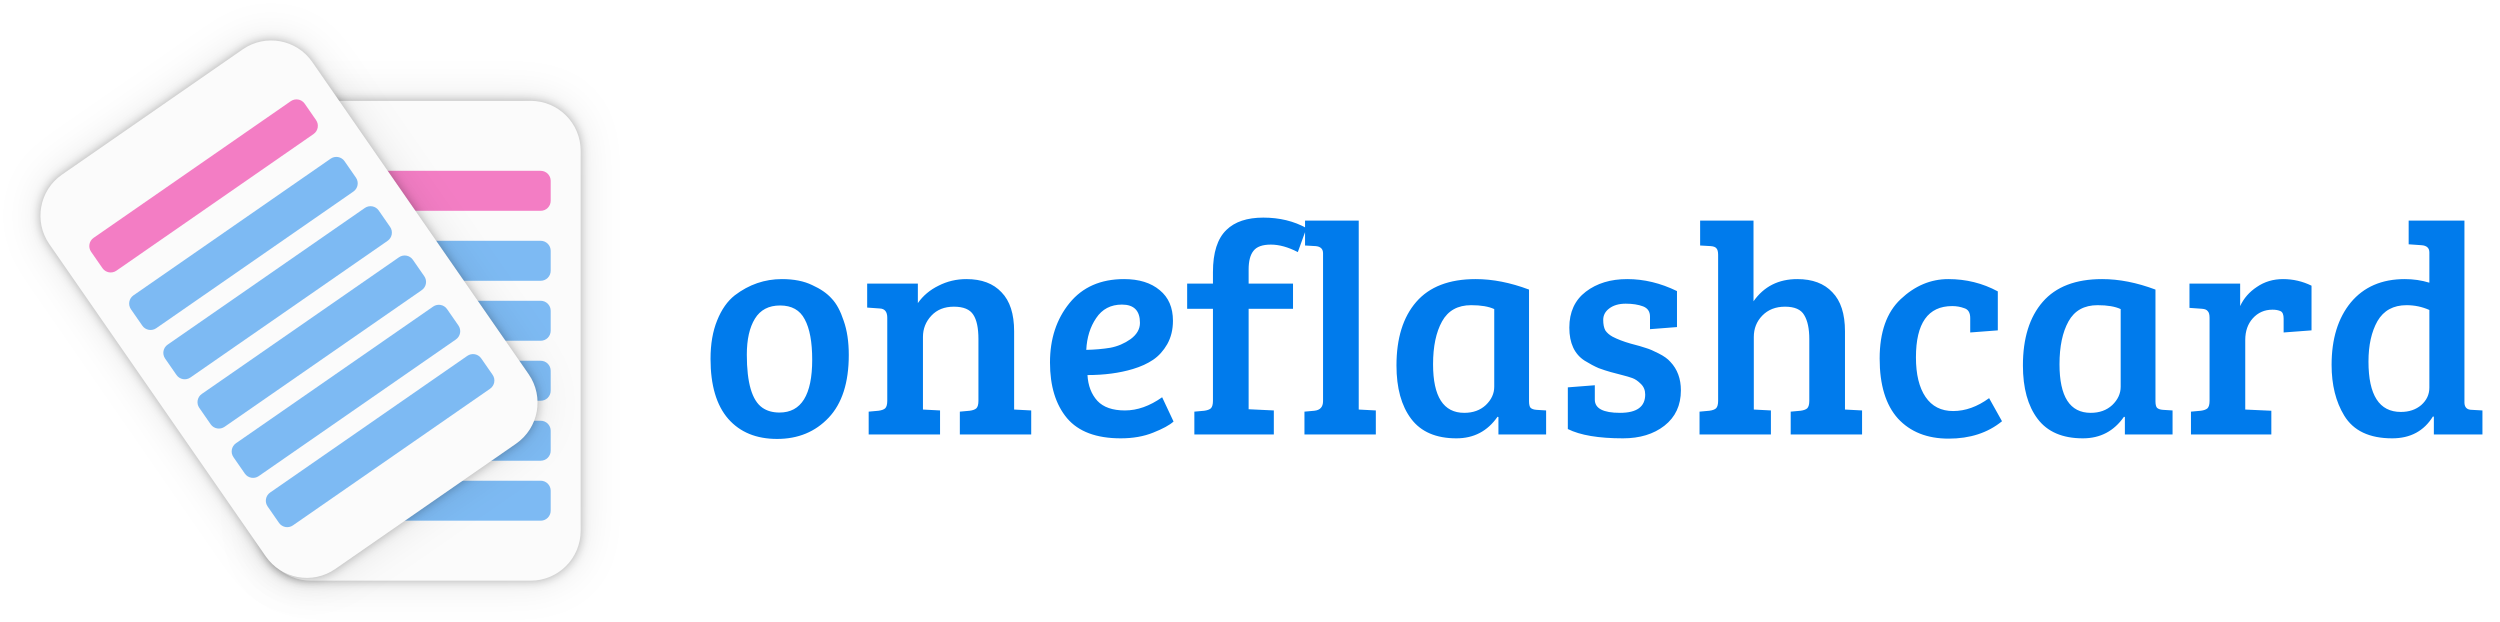
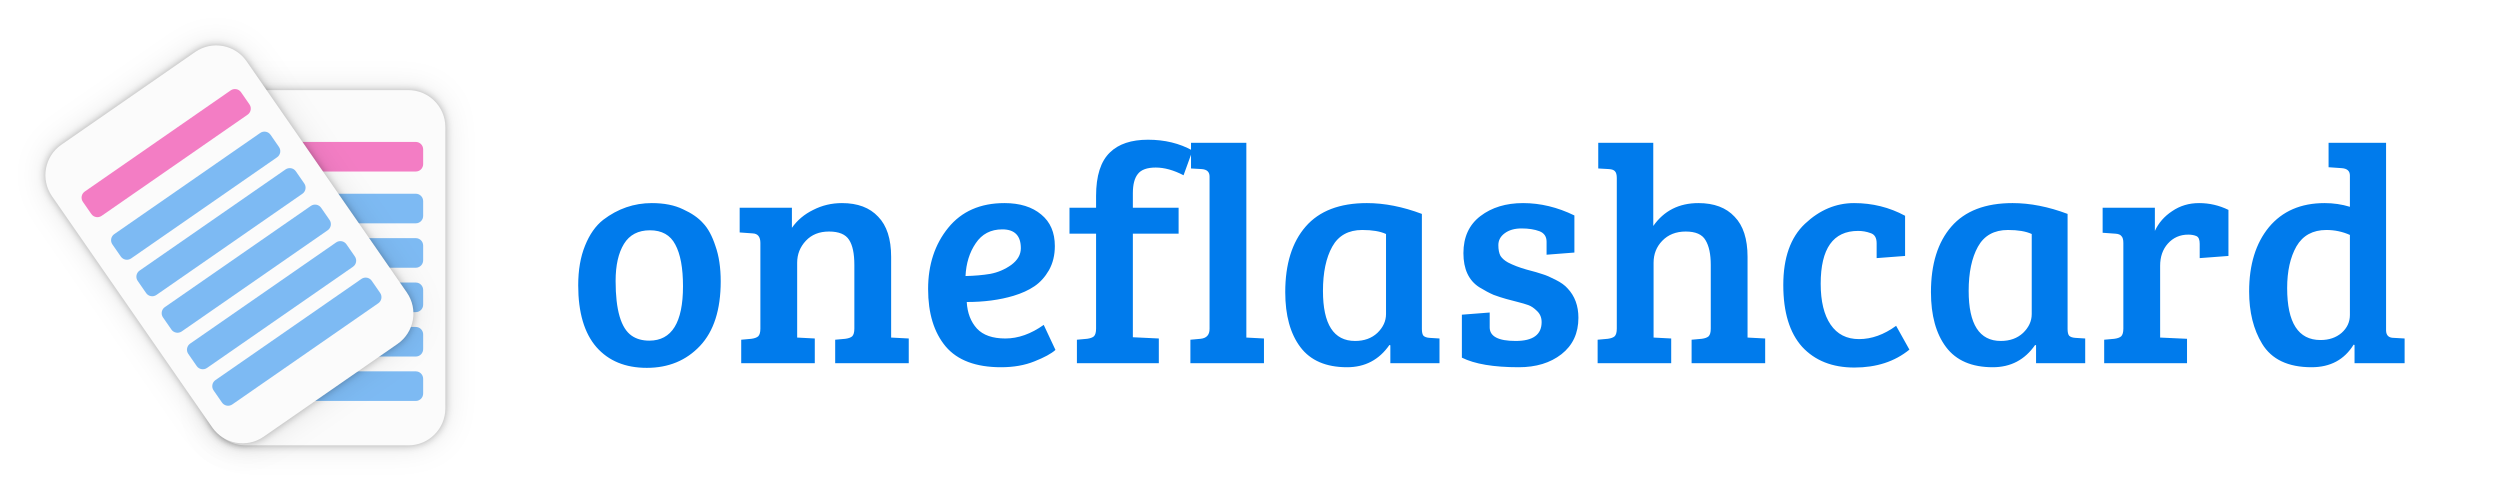
- <svg xmlns="http://www.w3.org/2000/svg" width="479" height="119" viewBox="0 0 479 119" fill="none">
-   <path d="M149.354 79.043C153.529 79.043 155.617 75.672 155.617 68.93C155.617 65.521 155.138 62.935 154.18 61.173C153.261 59.411 151.691 58.53 149.469 58.53C147.285 58.53 145.676 59.373 144.642 61.059C143.608 62.744 143.091 65.042 143.091 67.954C143.091 73.355 144.087 76.745 146.079 78.124C146.96 78.737 148.051 79.043 149.354 79.043ZM136.138 68.758C136.138 65.923 136.559 63.472 137.402 61.403C138.245 59.296 139.375 57.688 140.792 56.577C143.512 54.508 146.519 53.474 149.814 53.474C152.112 53.474 154.046 53.857 155.617 54.623C157.226 55.351 158.471 56.213 159.352 57.209C160.271 58.166 161.037 59.584 161.65 61.461C162.301 63.299 162.627 65.483 162.627 68.011C162.627 73.297 161.344 77.3 158.777 80.02C156.211 82.74 152.916 84.1 148.894 84.1C144.91 84.1 141.788 82.817 139.528 80.25C137.268 77.645 136.138 73.814 136.138 68.758ZM166.15 58.932V54.336H175.861V58.071C176.857 56.653 178.179 55.542 179.826 54.738C181.473 53.895 183.254 53.474 185.17 53.474C188.081 53.474 190.322 54.316 191.892 56.002C193.501 57.649 194.306 60.139 194.306 63.472V78.469L197.581 78.641V83.238H183.905V78.871L185.802 78.699C186.376 78.622 186.798 78.469 187.066 78.239C187.334 77.971 187.468 77.492 187.468 76.802V64.966C187.468 62.859 187.142 61.307 186.491 60.312C185.84 59.277 184.595 58.76 182.756 58.76C180.956 58.76 179.519 59.335 178.447 60.484C177.374 61.633 176.838 62.993 176.838 64.564V78.469L180.113 78.641V83.238H166.438V78.871L168.334 78.699C168.909 78.622 169.33 78.469 169.598 78.239C169.866 77.971 170 77.492 170 76.802V60.886C170 59.737 169.521 59.143 168.564 59.105L166.15 58.932ZM215.371 53.474C218.244 53.474 220.523 54.182 222.209 55.6C223.894 56.979 224.737 58.932 224.737 61.461C224.737 63.146 224.373 64.64 223.645 65.942C222.917 67.207 222.017 68.203 220.945 68.93C219.872 69.658 218.57 70.252 217.037 70.712C214.471 71.478 211.579 71.861 208.361 71.861C208.476 73.891 209.108 75.538 210.257 76.802C211.406 78.028 213.168 78.641 215.543 78.641C217.918 78.641 220.293 77.798 222.668 76.113L224.852 80.767C224.086 81.457 222.783 82.165 220.945 82.893C219.144 83.621 217.076 83.985 214.739 83.985C210.066 83.985 206.637 82.702 204.454 80.135C202.27 77.53 201.178 73.968 201.178 69.448C201.178 64.927 202.423 61.135 204.913 58.071C207.403 55.006 210.889 53.474 215.371 53.474ZM212.728 66.632C214.145 66.364 215.448 65.808 216.635 64.966C217.823 64.085 218.416 63.05 218.416 61.863C218.416 59.526 217.267 58.358 214.969 58.358C212.824 58.358 211.176 59.22 210.027 60.944C208.878 62.629 208.246 64.659 208.131 67.034C209.817 66.996 211.349 66.862 212.728 66.632ZM232.401 76.802V59.162H227.459V54.336H232.401V52.152C232.401 48.398 233.262 45.698 234.986 44.05C236.595 42.48 238.951 41.694 242.054 41.694C245.157 41.694 247.915 42.365 250.328 43.706L248.662 48.302C246.823 47.345 245.099 46.866 243.49 46.866C241.881 46.866 240.771 47.268 240.158 48.073C239.545 48.839 239.238 50.026 239.238 51.635V54.336H247.742V59.162H239.238V78.411L244.065 78.641V83.238H228.838V78.871L230.734 78.699C231.309 78.622 231.73 78.469 231.998 78.239C232.267 77.971 232.401 77.492 232.401 76.802ZM260.333 42.269V78.469L263.608 78.641V83.238H249.933V78.871L251.829 78.699C252.94 78.584 253.495 77.971 253.495 76.86V48.532C253.495 47.69 253.016 47.23 252.059 47.153L250.047 47.038V42.269H260.333ZM292.961 55.485V76.86C292.961 77.473 293.057 77.894 293.249 78.124C293.478 78.354 293.861 78.488 294.398 78.526L296.236 78.641V83.238H287.1V79.905L286.928 79.848C285.013 82.606 282.389 83.985 279.056 83.985C275.149 83.985 272.257 82.74 270.38 80.25C268.503 77.76 267.564 74.351 267.564 70.022C267.564 64.812 268.828 60.752 271.356 57.841C273.885 54.929 277.677 53.474 282.733 53.474C285.99 53.474 289.399 54.144 292.961 55.485ZM286.296 74.102V59.22C285.223 58.722 283.749 58.473 281.872 58.473C279.305 58.473 277.447 59.507 276.298 61.576C275.149 63.644 274.574 66.383 274.574 69.792C274.574 75.998 276.566 79.101 280.55 79.101C282.235 79.101 283.615 78.603 284.687 77.607C285.76 76.573 286.296 75.404 286.296 74.102ZM314.818 58.703C313.899 58.358 312.788 58.185 311.485 58.185C310.183 58.185 309.129 58.492 308.325 59.105C307.559 59.679 307.176 60.407 307.176 61.288C307.176 62.131 307.31 62.801 307.578 63.299C307.884 63.759 308.344 64.161 308.957 64.506C309.915 65.004 311.064 65.445 312.405 65.828C313.745 66.172 314.741 66.46 315.393 66.689C316.044 66.881 316.848 67.226 317.806 67.724C318.802 68.222 319.549 68.758 320.047 69.333C321.388 70.75 322.058 72.57 322.058 74.791C322.058 77.664 321.004 79.924 318.898 81.572C316.829 83.18 314.186 83.985 310.968 83.985C306.295 83.985 302.771 83.391 300.396 82.204V74.217L305.567 73.814V76.573C305.567 78.258 307.176 79.101 310.394 79.101C313.611 79.101 315.22 77.933 315.22 75.596C315.22 74.753 314.933 74.064 314.358 73.527C313.822 72.991 313.286 72.627 312.749 72.436C312.213 72.244 311.562 72.052 310.796 71.861C310.068 71.669 309.34 71.478 308.612 71.286C307.923 71.095 307.157 70.846 306.314 70.539C305.509 70.195 304.609 69.716 303.613 69.103C301.66 67.839 300.683 65.732 300.683 62.782C300.683 59.794 301.736 57.496 303.843 55.887C305.95 54.278 308.593 53.474 311.773 53.474C314.99 53.474 318.17 54.24 321.311 55.772V62.667L316.14 63.07V60.656C316.14 59.699 315.699 59.047 314.818 58.703ZM329.193 76.802V48.819C329.193 48.207 329.078 47.785 328.848 47.555C328.656 47.326 328.293 47.191 327.756 47.153L325.745 47.038V42.269H335.973V57.726C337.965 54.891 340.761 53.474 344.362 53.474C347.273 53.474 349.514 54.316 351.085 56.002C352.694 57.649 353.498 60.139 353.498 63.472V78.469L356.773 78.641V83.238H343.098V78.871L344.994 78.699C345.569 78.622 345.99 78.469 346.258 78.239C346.526 77.971 346.661 77.492 346.661 76.802V64.966C346.661 62.974 346.335 61.441 345.684 60.369C345.071 59.296 343.845 58.76 342.006 58.76C340.206 58.76 338.75 59.335 337.639 60.484C336.567 61.595 336.03 62.955 336.03 64.564V78.469L339.306 78.641V83.238H325.63V78.871L327.526 78.699C328.101 78.622 328.522 78.469 328.791 78.239C329.059 77.971 329.193 77.492 329.193 76.802ZM367.094 68.471C367.094 71.727 367.707 74.255 368.932 76.055C370.158 77.856 371.92 78.756 374.219 78.756C376.555 78.756 378.854 77.933 381.114 76.285L383.585 80.71C380.865 82.931 377.456 84.042 373.357 84.042C369.258 84.042 366.021 82.759 363.646 80.192C361.309 77.588 360.141 73.757 360.141 68.701C360.141 63.644 361.482 59.852 364.163 57.324C366.883 54.757 369.928 53.474 373.299 53.474C376.709 53.474 379.869 54.259 382.78 55.83V63.299L377.494 63.702V60.944C377.494 59.909 377.111 59.277 376.345 59.047C375.617 58.779 374.851 58.645 374.046 58.645C369.411 58.645 367.094 61.92 367.094 68.471ZM412.987 55.485V76.86C412.987 77.473 413.083 77.894 413.274 78.124C413.504 78.354 413.887 78.488 414.423 78.526L416.262 78.641V83.238H407.126V79.905L406.954 79.848C405.038 82.606 402.414 83.985 399.082 83.985C395.174 83.985 392.282 82.74 390.405 80.25C388.528 77.76 387.59 74.351 387.59 70.022C387.59 64.812 388.854 60.752 391.382 57.841C393.91 54.929 397.703 53.474 402.759 53.474C406.015 53.474 409.424 54.144 412.987 55.485ZM406.322 74.102V59.22C405.249 58.722 403.774 58.473 401.897 58.473C399.331 58.473 397.473 59.507 396.324 61.576C395.174 63.644 394.6 66.383 394.6 69.792C394.6 75.998 396.592 79.101 400.576 79.101C402.261 79.101 403.64 78.603 404.713 77.607C405.785 76.573 406.322 75.404 406.322 74.102ZM423.352 76.802V60.886C423.352 60.273 423.237 59.852 423.007 59.622C422.815 59.354 422.451 59.201 421.915 59.162L419.502 58.99V54.336H429.213V58.645C429.902 57.151 430.975 55.925 432.43 54.968C433.886 53.972 435.552 53.474 437.429 53.474C439.345 53.474 441.164 53.895 442.888 54.738V63.299L437.544 63.702V61.059C437.544 60.292 437.353 59.813 436.97 59.622C436.548 59.43 436.031 59.335 435.418 59.335C433.886 59.335 432.622 59.89 431.626 61.001C430.668 62.074 430.189 63.453 430.189 65.138V78.469L435.188 78.699V83.238H419.789V78.871L421.685 78.699C422.26 78.622 422.681 78.469 422.949 78.239C423.218 77.971 423.352 77.492 423.352 76.802ZM460.753 53.474C462.4 53.474 463.971 53.704 465.465 54.163V48.36C465.465 47.517 464.967 47.057 463.971 46.981L461.5 46.809V42.269H472.187V77.205C472.226 78.086 472.705 78.526 473.624 78.526L475.635 78.641V83.238H466.327V79.848L466.154 79.79C464.43 82.587 461.826 83.985 458.34 83.985C453.973 83.985 450.908 82.529 449.146 79.618C447.537 76.975 446.733 73.738 446.733 69.907C446.733 64.927 447.959 60.944 450.41 57.956C452.9 54.968 456.348 53.474 460.753 53.474ZM465.465 74.274V59.392C464.086 58.779 462.63 58.473 461.098 58.473C458.57 58.473 456.712 59.488 455.524 61.518C454.375 63.548 453.8 66.134 453.8 69.275C453.8 75.711 455.869 78.928 460.006 78.928C461.577 78.928 462.879 78.488 463.913 77.607C464.948 76.688 465.465 75.577 465.465 74.274Z" fill="#007BEC" />
+ <svg xmlns="http://www.w3.org/2000/svg" width="647" height="127" viewBox="0 0 647 127" fill="none">
+   <path d="M168.04 88.16C173.853 88.16 176.76 83.467 176.76 74.08C176.76 69.333 176.093 65.733 174.76 63.28C173.48 60.827 171.293 59.6 168.2 59.6C165.16 59.6 162.92 60.773 161.48 63.12C160.04 65.467 159.32 68.667 159.32 72.72C159.32 80.24 160.707 84.96 163.48 86.88C164.707 87.733 166.227 88.16 168.04 88.16ZM149.64 73.84C149.64 69.893 150.227 66.48 151.4 63.6C152.573 60.667 154.147 58.427 156.12 56.88C159.907 54 164.093 52.56 168.68 52.56C171.88 52.56 174.573 53.093 176.76 54.16C179 55.173 180.733 56.373 181.96 57.76C183.24 59.093 184.307 61.067 185.16 63.68C186.067 66.24 186.52 69.28 186.52 72.8C186.52 80.16 184.733 85.733 181.16 89.52C177.587 93.307 173 95.2 167.4 95.2C161.853 95.2 157.507 93.413 154.36 89.84C151.213 86.213 149.64 80.88 149.64 73.84ZM191.426 60.16V53.76H204.946V58.96C206.332 56.987 208.172 55.44 210.466 54.32C212.759 53.147 215.239 52.56 217.906 52.56C221.959 52.56 225.079 53.733 227.266 56.08C229.506 58.373 230.626 61.84 230.626 66.48V87.36L235.186 87.6V94H216.146V87.92L218.786 87.68C219.586 87.573 220.172 87.36 220.546 87.04C220.919 86.667 221.106 86 221.106 85.04V68.56C221.106 65.627 220.652 63.467 219.746 62.08C218.839 60.64 217.106 59.92 214.546 59.92C212.039 59.92 210.039 60.72 208.546 62.32C207.052 63.92 206.306 65.813 206.306 68V87.36L210.866 87.6V94H191.826V87.92L194.466 87.68C195.266 87.573 195.852 87.36 196.226 87.04C196.599 86.667 196.786 86 196.786 85.04V62.88C196.786 61.28 196.119 60.453 194.786 60.4L191.426 60.16ZM259.954 52.56C263.954 52.56 267.128 53.547 269.474 55.52C271.821 57.44 272.994 60.16 272.994 63.68C272.994 66.027 272.488 68.107 271.474 69.92C270.461 71.68 269.208 73.067 267.714 74.08C266.221 75.093 264.408 75.92 262.274 76.56C258.701 77.627 254.674 78.16 250.194 78.16C250.354 80.987 251.234 83.28 252.834 85.04C254.434 86.747 256.888 87.6 260.194 87.6C263.501 87.6 266.808 86.427 270.114 84.08L273.154 90.56C272.088 91.52 270.274 92.507 267.714 93.52C265.208 94.533 262.328 95.04 259.074 95.04C252.568 95.04 247.794 93.253 244.754 89.68C241.714 86.053 240.194 81.093 240.194 74.8C240.194 68.507 241.928 63.227 245.394 58.96C248.861 54.693 253.714 52.56 259.954 52.56ZM256.274 70.88C258.248 70.507 260.061 69.733 261.714 68.56C263.368 67.333 264.194 65.893 264.194 64.24C264.194 60.987 262.594 59.36 259.394 59.36C256.408 59.36 254.114 60.56 252.514 62.96C250.914 65.307 250.034 68.133 249.874 71.44C252.221 71.387 254.354 71.2 256.274 70.88ZM283.664 85.04V60.48H276.784V53.76H283.664V50.72C283.664 45.493 284.864 41.733 287.264 39.44C289.504 37.253 292.784 36.16 297.104 36.16C301.424 36.16 305.264 37.093 308.624 38.96L306.304 45.36C303.744 44.027 301.344 43.36 299.104 43.36C296.864 43.36 295.318 43.92 294.464 45.04C293.611 46.107 293.184 47.76 293.184 50V53.76H305.024V60.48H293.184V87.28L299.904 87.6V94H278.704V87.92L281.344 87.68C282.144 87.573 282.731 87.36 283.104 87.04C283.478 86.667 283.664 86 283.664 85.04ZM322.554 36.96V87.36L327.114 87.6V94H308.074V87.92L310.714 87.68C312.26 87.52 313.034 86.667 313.034 85.12V45.68C313.034 44.507 312.367 43.867 311.034 43.76L308.234 43.6V36.96H322.554ZM367.982 55.36V85.12C367.982 85.973 368.115 86.56 368.382 86.88C368.702 87.2 369.235 87.387 369.982 87.44L372.542 87.6V94H359.822V89.36L359.582 89.28C356.915 93.12 353.262 95.04 348.622 95.04C343.182 95.04 339.155 93.307 336.542 89.84C333.929 86.373 332.622 81.627 332.622 75.6C332.622 68.347 334.382 62.693 337.902 58.64C341.422 54.587 346.702 52.56 353.742 52.56C358.275 52.56 363.022 53.493 367.982 55.36ZM358.702 81.28V60.56C357.209 59.867 355.155 59.52 352.542 59.52C348.969 59.52 346.382 60.96 344.782 63.84C343.182 66.72 342.382 70.533 342.382 75.28C342.382 83.92 345.155 88.24 350.702 88.24C353.049 88.24 354.969 87.547 356.462 86.16C357.955 84.72 358.702 83.093 358.702 81.28ZM398.413 59.84C397.133 59.36 395.586 59.12 393.773 59.12C391.959 59.12 390.493 59.547 389.373 60.4C388.306 61.2 387.773 62.213 387.773 63.44C387.773 64.613 387.959 65.547 388.333 66.24C388.759 66.88 389.399 67.44 390.253 67.92C391.586 68.613 393.186 69.227 395.053 69.76C396.919 70.24 398.306 70.64 399.213 70.96C400.119 71.227 401.239 71.707 402.573 72.4C403.959 73.093 404.999 73.84 405.693 74.64C407.559 76.613 408.493 79.147 408.493 82.24C408.493 86.24 407.026 89.387 404.093 91.68C401.213 93.92 397.533 95.04 393.053 95.04C386.546 95.04 381.639 94.213 378.333 92.56V81.44L385.533 80.88V84.72C385.533 87.067 387.773 88.24 392.253 88.24C396.733 88.24 398.973 86.613 398.973 83.36C398.973 82.187 398.573 81.227 397.773 80.48C397.026 79.733 396.279 79.227 395.533 78.96C394.786 78.693 393.879 78.427 392.813 78.16C391.799 77.893 390.786 77.627 389.773 77.36C388.813 77.093 387.746 76.747 386.572 76.32C385.453 75.84 384.199 75.173 382.813 74.32C380.093 72.56 378.733 69.627 378.733 65.52C378.733 61.36 380.199 58.16 383.133 55.92C386.066 53.68 389.746 52.56 394.173 52.56C398.653 52.56 403.079 53.627 407.453 55.76V65.36L400.253 65.92V62.56C400.253 61.227 399.639 60.32 398.413 59.84ZM418.426 85.04V46.08C418.426 45.227 418.266 44.64 417.946 44.32C417.68 44 417.173 43.813 416.426 43.76L413.626 43.6V36.96H427.866V58.48C430.64 54.533 434.533 52.56 439.546 52.56C443.6 52.56 446.72 53.733 448.906 56.08C451.146 58.373 452.266 61.84 452.266 66.48V87.36L456.826 87.6V94H437.786V87.92L440.426 87.68C441.226 87.573 441.813 87.36 442.186 87.04C442.56 86.667 442.746 86 442.746 85.04V68.56C442.746 65.787 442.293 63.653 441.386 62.16C440.533 60.667 438.826 59.92 436.266 59.92C433.76 59.92 431.733 60.72 430.186 62.32C428.693 63.867 427.946 65.76 427.946 68V87.36L432.506 87.6V94H413.466V87.92L416.106 87.68C416.906 87.573 417.493 87.36 417.866 87.04C418.24 86.667 418.426 86 418.426 85.04ZM471.195 73.44C471.195 77.973 472.048 81.493 473.755 84C475.462 86.507 477.915 87.76 481.115 87.76C484.368 87.76 487.568 86.613 490.715 84.32L494.155 90.48C490.368 93.573 485.622 95.12 479.915 95.12C474.208 95.12 469.702 93.333 466.395 89.76C463.142 86.133 461.515 80.8 461.515 73.76C461.515 66.72 463.382 61.44 467.115 57.92C470.902 54.347 475.142 52.56 479.835 52.56C484.582 52.56 488.982 53.653 493.035 55.84V66.24L485.675 66.8V62.96C485.675 61.52 485.142 60.64 484.075 60.32C483.062 59.947 481.995 59.76 480.875 59.76C474.422 59.76 471.195 64.32 471.195 73.44ZM535.091 55.36V85.12C535.091 85.973 535.225 86.56 535.491 86.88C535.811 87.2 536.345 87.387 537.091 87.44L539.651 87.6V94H526.931V89.36L526.691 89.28C524.025 93.12 520.371 95.04 515.731 95.04C510.291 95.04 506.265 93.307 503.651 89.84C501.038 86.373 499.731 81.627 499.731 75.6C499.731 68.347 501.491 62.693 505.011 58.64C508.531 54.587 513.811 52.56 520.851 52.56C525.385 52.56 530.131 53.493 535.091 55.36ZM525.811 81.28V60.56C524.318 59.867 522.265 59.52 519.651 59.52C516.078 59.52 513.491 60.96 511.891 63.84C510.291 66.72 509.491 70.533 509.491 75.28C509.491 83.92 512.265 88.24 517.811 88.24C520.158 88.24 522.078 87.547 523.571 86.16C525.065 84.72 525.811 83.093 525.811 81.28ZM549.522 85.04V62.88C549.522 62.027 549.362 61.44 549.042 61.12C548.775 60.747 548.269 60.533 547.522 60.48L544.162 60.24V53.76H557.682V59.76C558.642 57.68 560.135 55.973 562.162 54.64C564.189 53.253 566.509 52.56 569.122 52.56C571.789 52.56 574.322 53.147 576.722 54.32V66.24L569.282 66.8V63.12C569.282 62.053 569.015 61.387 568.482 61.12C567.895 60.853 567.175 60.72 566.322 60.72C564.189 60.72 562.429 61.493 561.042 63.04C559.709 64.533 559.042 66.453 559.042 68.8V87.36L566.002 87.68V94H544.562V87.92L547.202 87.68C548.002 87.573 548.589 87.36 548.962 87.04C549.335 86.667 549.522 86 549.522 85.04ZM601.595 52.56C603.888 52.56 606.075 52.88 608.155 53.52V45.44C608.155 44.267 607.462 43.627 606.075 43.52L602.635 43.28V36.96H617.515V85.6C617.568 86.827 618.235 87.44 619.515 87.44L622.315 87.6V94H609.355V89.28L609.115 89.2C606.715 93.093 603.088 95.04 598.235 95.04C592.155 95.04 587.888 93.013 585.435 88.96C583.195 85.28 582.075 80.773 582.075 75.44C582.075 68.507 583.782 62.96 587.195 58.8C590.662 54.64 595.462 52.56 601.595 52.56ZM608.155 81.52V60.8C606.235 59.947 604.208 59.52 602.075 59.52C598.555 59.52 595.968 60.933 594.315 63.76C592.715 66.587 591.915 70.187 591.915 74.56C591.915 83.52 594.795 88 600.555 88C602.742 88 604.555 87.387 605.995 86.16C607.435 84.88 608.155 83.333 608.155 81.52Z" fill="#007BEC" />
  <g filter="url(#filter0_dd)">
-     <rect x="49.968" y="19.323" width="61.29" height="91.936" rx="9.577" fill="#FBFBFB" />
+     <rect x="53.968" y="23.323" width="61.29" height="91.936" rx="9.577" fill="#FBFBFB" />
  </g>
-   <rect x="55.714" y="46.137" width="49.798" height="7.661" rx="1.915" fill="#007BEC" fill-opacity="0.5" />
-   <rect x="55.714" y="57.629" width="49.798" height="7.661" rx="1.915" fill="#007BEC" fill-opacity="0.5" />
-   <rect x="55.714" y="69.121" width="49.798" height="7.661" rx="1.915" fill="#007BEC" fill-opacity="0.5" />
-   <rect x="55.714" y="80.613" width="49.798" height="7.661" rx="1.915" fill="#007BEC" fill-opacity="0.5" />
-   <rect x="55.714" y="92.105" width="49.798" height="7.661" rx="1.915" fill="#007BEC" fill-opacity="0.5" />
-   <rect x="55.714" y="32.73" width="49.798" height="7.661" rx="1.915" fill="#EC008E" fill-opacity="0.5" />
+   <rect x="59.714" y="50.137" width="49.798" height="7.661" rx="1.915" fill="#007BEC" fill-opacity="0.5" />
+   <rect x="59.714" y="61.629" width="49.798" height="7.661" rx="1.915" fill="#007BEC" fill-opacity="0.5" />
+   <rect x="59.714" y="73.121" width="49.798" height="7.661" rx="1.915" fill="#007BEC" fill-opacity="0.5" />
+   <rect x="59.714" y="84.613" width="49.798" height="7.661" rx="1.915" fill="#007BEC" fill-opacity="0.5" />
+   <rect x="59.714" y="96.105" width="49.798" height="7.661" rx="1.915" fill="#007BEC" fill-opacity="0.5" />
+   <rect x="59.714" y="36.73" width="49.798" height="7.661" rx="1.915" fill="#EC008E" fill-opacity="0.5" />
  <g filter="url(#filter1_dd)">
-     <rect x="4" y="38.914" width="61.29" height="91.936" rx="9.577" transform="rotate(-34.7256 4 38.9138)" fill="#FBFBFB" />
+     <rect x="8" y="42.914" width="61.29" height="91.936" rx="9.577" transform="rotate(-34.7256 8 42.9138)" fill="#FBFBFB" />
  </g>
-   <rect x="23.997" y="57.679" width="49.798" height="7.661" rx="1.915" transform="rotate(-34.7256 23.9974 57.6792)" fill="#007BEC" fill-opacity="0.5" />
-   <rect x="30.544" y="67.124" width="49.798" height="7.661" rx="1.915" transform="rotate(-34.7256 30.5437 67.1243)" fill="#007BEC" fill-opacity="0.5" />
-   <rect x="37.09" y="76.569" width="49.798" height="7.661" rx="1.915" transform="rotate(-34.7256 37.0901 76.5694)" fill="#007BEC" fill-opacity="0.5" />
-   <rect x="43.636" y="86.015" width="49.798" height="7.661" rx="1.915" transform="rotate(-34.7256 43.6364 86.0146)" fill="#007BEC" fill-opacity="0.5" />
-   <rect x="50.183" y="95.46" width="49.798" height="7.661" rx="1.915" transform="rotate(-34.7256 50.1827 95.4597)" fill="#007BEC" fill-opacity="0.5" />
-   <rect x="16.36" y="46.66" width="49.798" height="7.661" rx="1.915" transform="rotate(-34.7256 16.3599 46.66)" fill="#EC008E" fill-opacity="0.5" />
+   <rect x="27.997" y="61.679" width="49.798" height="7.661" rx="1.915" transform="rotate(-34.7256 27.9974 61.6792)" fill="#007BEC" fill-opacity="0.5" />
+   <rect x="34.544" y="71.124" width="49.798" height="7.661" rx="1.915" transform="rotate(-34.7256 34.5437 71.1243)" fill="#007BEC" fill-opacity="0.5" />
+   <rect x="41.09" y="80.569" width="49.798" height="7.661" rx="1.915" transform="rotate(-34.7256 41.0901 80.5694)" fill="#007BEC" fill-opacity="0.5" />
+   <rect x="47.636" y="90.015" width="49.798" height="7.661" rx="1.915" transform="rotate(-34.7256 47.6364 90.0146)" fill="#007BEC" fill-opacity="0.5" />
+   <rect x="54.183" y="99.46" width="49.798" height="7.661" rx="1.915" transform="rotate(-34.7256 54.1827 99.4596)" fill="#007BEC" fill-opacity="0.5" />
+   <rect x="20.36" y="50.66" width="49.798" height="7.661" rx="1.915" transform="rotate(-34.7256 20.3599 50.66)" fill="#EC008E" fill-opacity="0.5" />
  <defs>
-     <filter id="filter0_dd" x="42.306" y="11.661" width="76.613" height="107.258" filterUnits="userSpaceOnUse" color-interpolation-filters="sRGB">
+     <filter id="filter0_dd" x="46.306" y="15.661" width="76.613" height="107.258" filterUnits="userSpaceOnUse" color-interpolation-filters="sRGB">
      <feFlood flood-opacity="0" result="BackgroundImageFix" />
      <feColorMatrix in="SourceAlpha" type="matrix" values="0 0 0 0 0 0 0 0 0 0 0 0 0 0 0 0 0 0 127 0" />
      <feOffset />
      <feGaussianBlur stdDeviation="3.831" />
      <feColorMatrix type="matrix" values="0 0 0 0 0 0 0 0 0 0 0 0 0 0 0 0 0 0 0.1 0" />
      <feBlend mode="normal" in2="BackgroundImageFix" result="effect1_dropShadow" />
      <feColorMatrix in="SourceAlpha" type="matrix" values="0 0 0 0 0 0 0 0 0 0 0 0 0 0 0 0 0 0 127 0" />
      <feOffset />
      <feGaussianBlur stdDeviation="0.958" />
      <feColorMatrix type="matrix" values="0 0 0 0 0 0 0 0 0 0 0 0 0 0 0 0 0 0 0.25 0" />
      <feBlend mode="normal" in2="effect1_dropShadow" result="effect2_dropShadow" />
      <feBlend mode="normal" in="SourceGraphic" in2="effect2_dropShadow" result="shape" />
    </filter>
-     <filter id="filter1_dd" x="0.087" y="0.087" width="110.57" height="118.3" filterUnits="userSpaceOnUse" color-interpolation-filters="sRGB">
+     <filter id="filter1_dd" x="0.339" y="0.339" width="118.067" height="125.797" filterUnits="userSpaceOnUse" color-interpolation-filters="sRGB">
      <feFlood flood-opacity="0" result="BackgroundImageFix" />
      <feColorMatrix in="SourceAlpha" type="matrix" values="0 0 0 0 0 0 0 0 0 0 0 0 0 0 0 0 0 0 127 0" />
      <feOffset />
      <feGaussianBlur stdDeviation="3.831" />
      <feColorMatrix type="matrix" values="0 0 0 0 0 0 0 0 0 0 0 0 0 0 0 0 0 0 0.1 0" />
      <feBlend mode="normal" in2="BackgroundImageFix" result="effect1_dropShadow" />
      <feColorMatrix in="SourceAlpha" type="matrix" values="0 0 0 0 0 0 0 0 0 0 0 0 0 0 0 0 0 0 127 0" />
      <feOffset />
      <feGaussianBlur stdDeviation="0.958" />
      <feColorMatrix type="matrix" values="0 0 0 0 0 0 0 0 0 0 0 0 0 0 0 0 0 0 0.25 0" />
      <feBlend mode="normal" in2="effect1_dropShadow" result="effect2_dropShadow" />
      <feBlend mode="normal" in="SourceGraphic" in2="effect2_dropShadow" result="shape" />
    </filter>
  </defs>
</svg>
